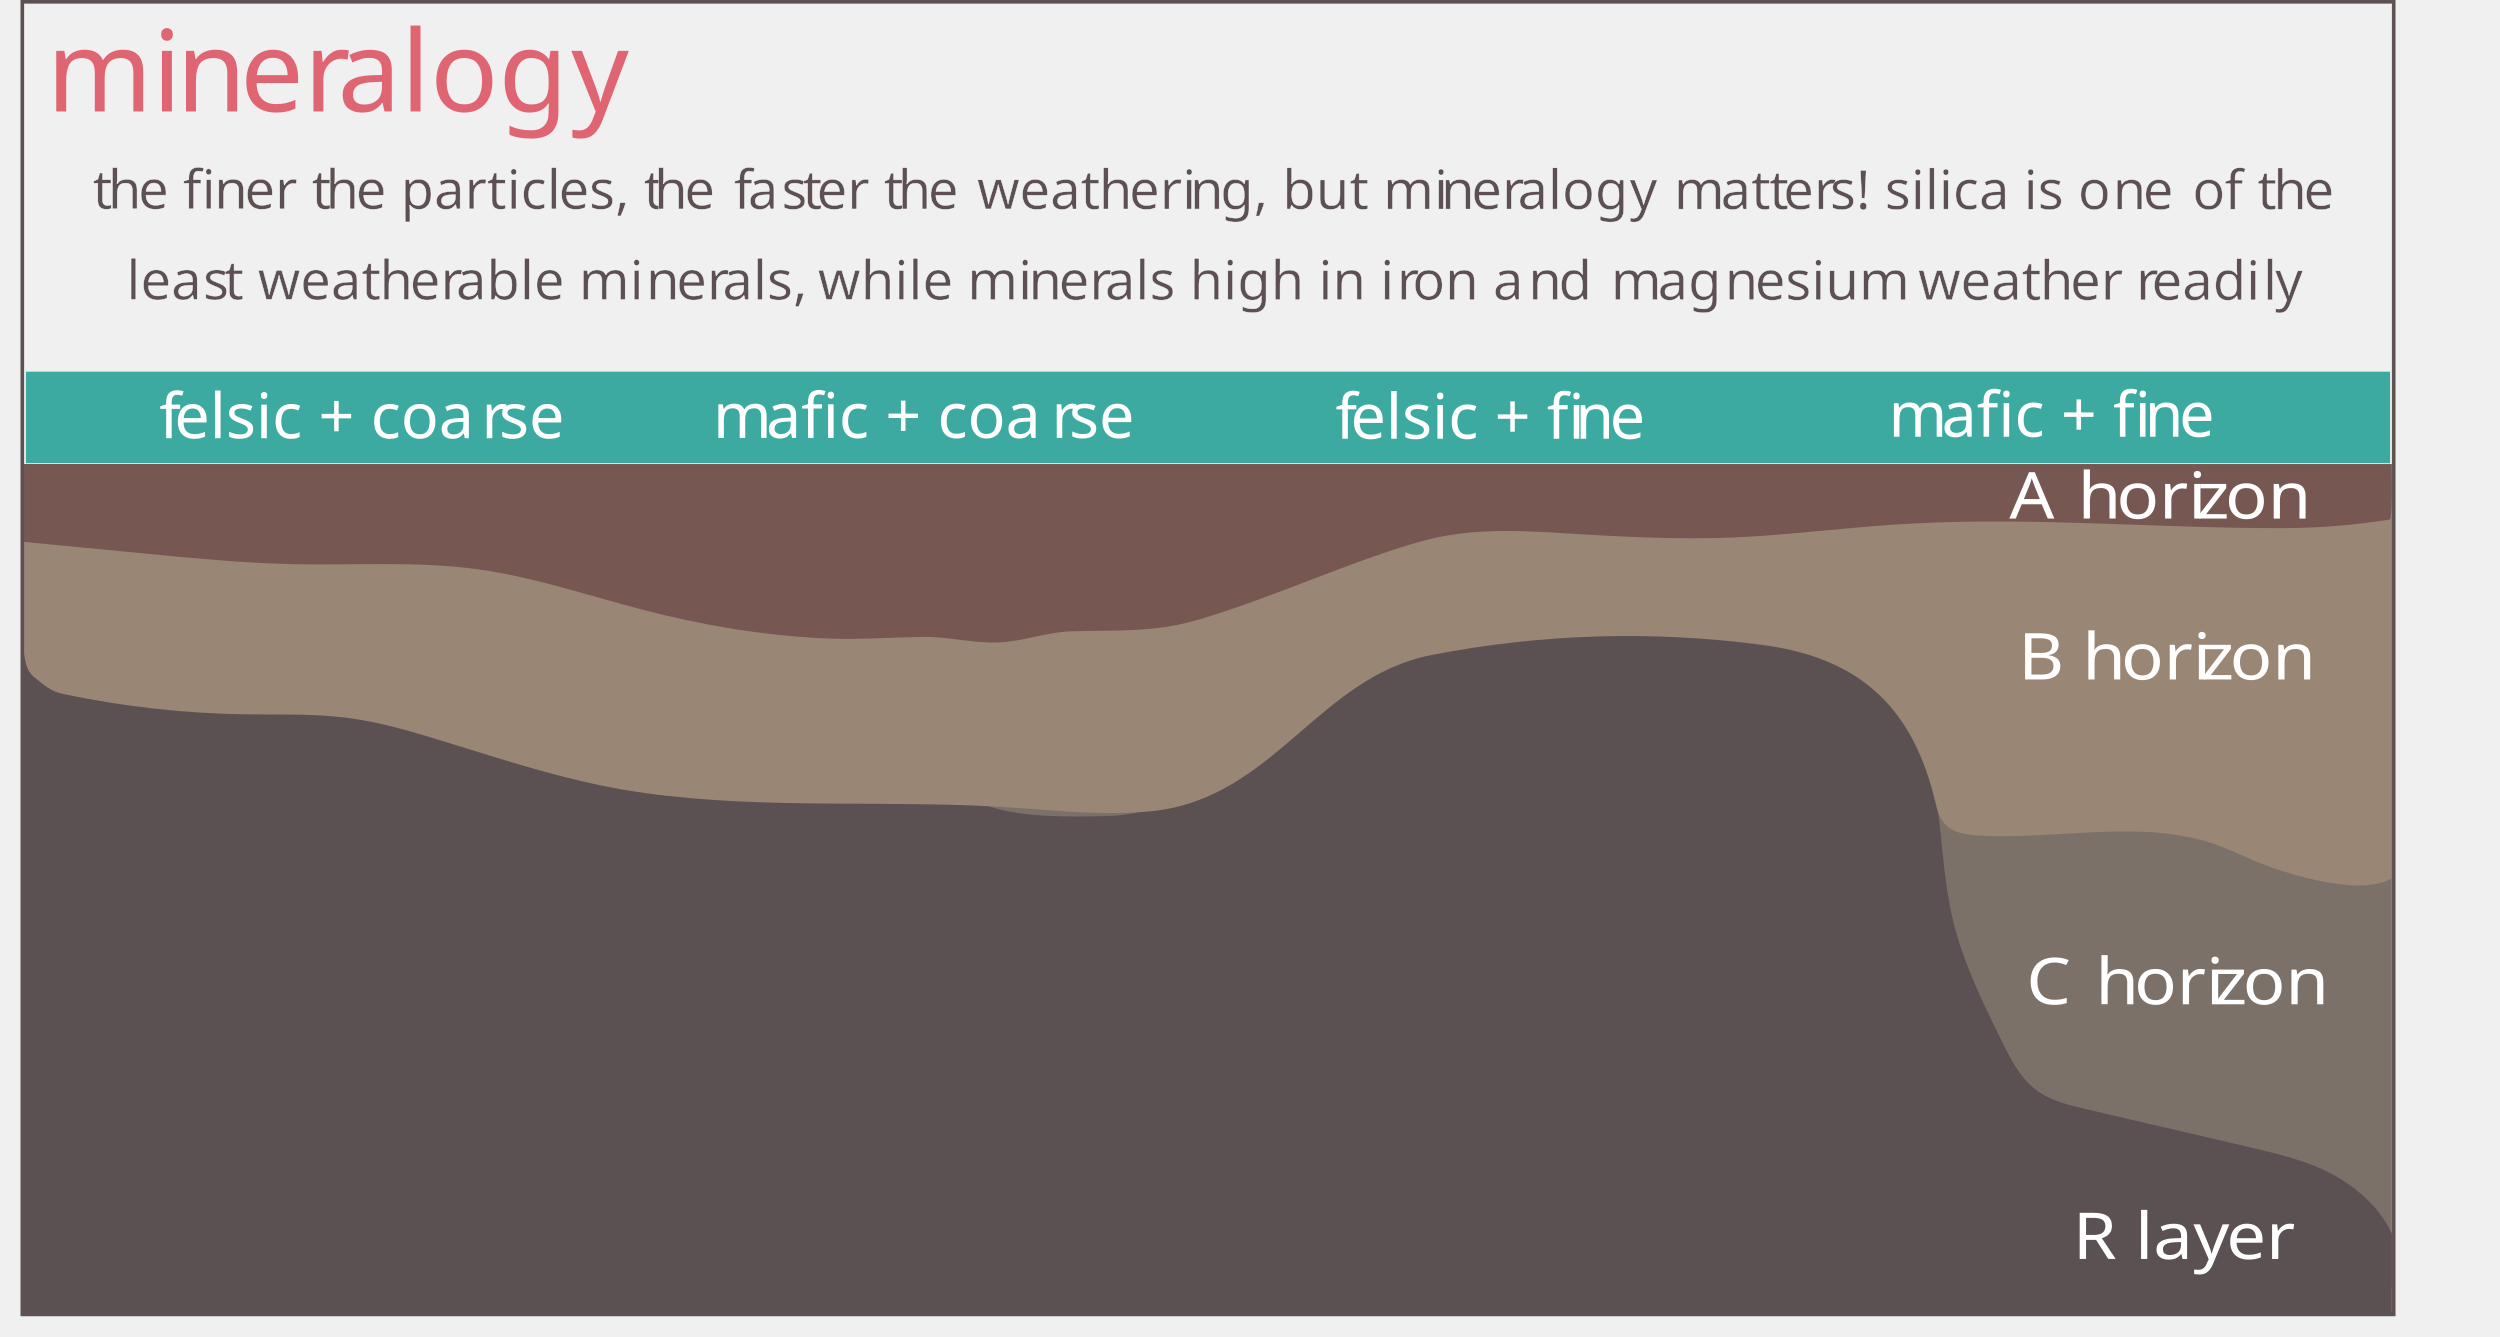
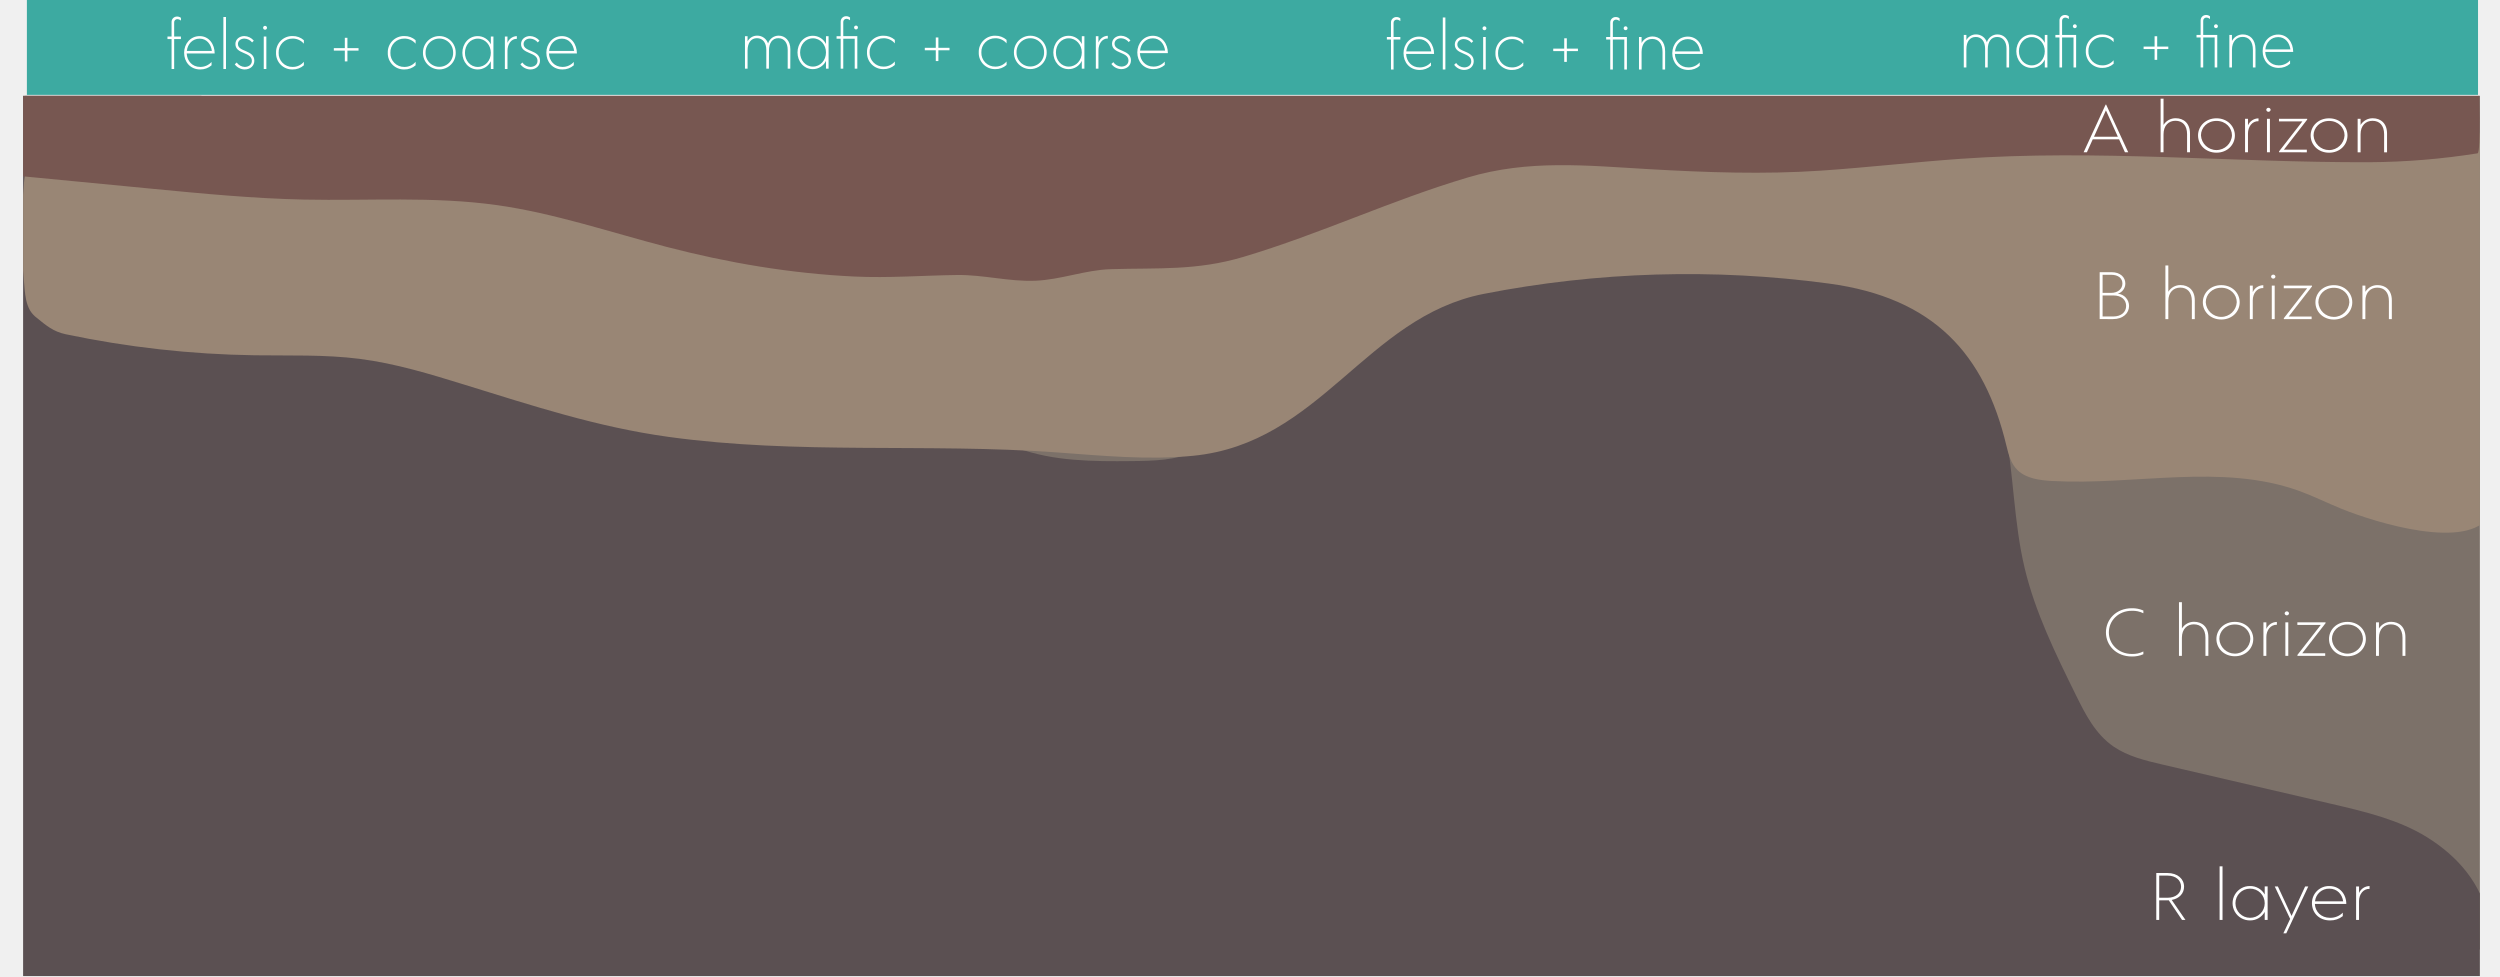
- <svg xmlns="http://www.w3.org/2000/svg" viewBox="0 0 1378.926 737.116">
+ <svg xmlns="http://www.w3.org/2000/svg" viewBox="0 0 1329.997 519.724">
  <defs>
-     <style>.cls-1,.cls-34{fill:none;}.cls-2{fill:#3daaa1;}.cls-3{font-size:34.586px;}.cls-3,.cls-9{fill:#fff;font-family:Acre-Thin, Acre;font-weight:200;}.cls-4{letter-spacing:-0.02em;}.cls-5{letter-spacing:-0.01em;}.cls-6{clip-path:url(#clip-path);}.cls-7{fill:#7c7169;}.cls-8{fill:#5b5052;}.cls-9{font-size:35.653px;}.cls-10{letter-spacing:-0.01em;}.cls-11{letter-spacing:-0.02em;}.cls-12{letter-spacing:-0.03em;}.cls-13{fill:#998675;}.cls-14{fill:#775751;}.cls-15{font-size:30px;fill:#5c5052;stroke:#fff;stroke-width:0.25px;font-family:Acre-Light, Acre;font-weight:300;}.cls-15,.cls-34{stroke-miterlimit:10;}.cls-16{letter-spacing:-0.015em;}.cls-17{letter-spacing:-0.015em;}.cls-18{letter-spacing:-0.005em;}.cls-19{letter-spacing:-0.015em;}.cls-20{letter-spacing:-0.02em;}.cls-21{letter-spacing:-0.017em;}.cls-22{letter-spacing:-0.008em;}.cls-23{letter-spacing:-0.025em;}.cls-24{letter-spacing:-0.01em;}.cls-25{letter-spacing:-0.013em;}.cls-26{letter-spacing:-0.017em;}.cls-27{letter-spacing:-0.008em;}.cls-28{letter-spacing:0em;}.cls-29{letter-spacing:-0.005em;}.cls-30{font-size:62.352px;fill:#df6572;font-family:Acre-Regular, Acre;}.cls-31{letter-spacing:-0.009em;}.cls-32{letter-spacing:-0.02em;}.cls-33{letter-spacing:-0.031em;}.cls-34{stroke:#5d5152;stroke-width:1.999px;}</style>
-     <clipPath id="clip-path" transform="translate(11.305)">
-       <rect class="cls-1" x="0.984" y="255.999" width="1307" height="468.262" />
+     <style>.cls-1{fill:none;}.cls-2{fill:#3daaa1;}.cls-3{fill:#fff;}.cls-4{clip-path:url(#clip-path);}.cls-5{fill:#7c7169;}.cls-6{fill:#5b5052;}.cls-7{fill:#998675;}.cls-8{fill:#775751;}</style>
+     <clipPath id="clip-path" transform="translate(12.245)">
+       <rect class="cls-1" x="0.044" y="51" width="1307" height="468.262" />
    </clipPath>
  </defs>
  <g id="Layer_2" data-name="Layer 2">
    <g id="Layer_19" data-name="Layer 19">
-       <rect class="cls-2" x="14.304" y="204.999" width="1304" height="50.471" />
-       <text class="cls-3" transform="translate(87.8824 241.7132)">
-         <tspan class="cls-4">f</tspan>
-         <tspan x="8.301" y="0">elsic + coa</tspan>
-         <tspan class="cls-5" x="177.665" y="0">r</tspan>
-         <tspan x="187.349" y="0">se</tspan>
-       </text>
-       <text class="cls-3" transform="translate(393.2813 241.5364)">
-         <tspan class="cls-4">m</tspan>
-         <tspan x="29.225" y="0">afic + coa</tspan>
-         <tspan class="cls-5" x="186.658" y="0">r</tspan>
-         <tspan x="196.342" y="0">se</tspan>
-       </text>
-       <text class="cls-3" transform="translate(1041.686 240.8865)">
-         <tspan class="cls-4">m</tspan>
-         <tspan x="29.226" y="0">afic + fi</tspan>
-         <tspan class="cls-4" x="141.282" y="0">n</tspan>
-         <tspan x="160.269" y="0">e</tspan>
-       </text>
-       <text class="cls-3" transform="translate(736.6051 241.9749)">
-         <tspan class="cls-4">f</tspan>
-         <tspan x="8.301" y="0">elsic + fi</tspan>
-         <tspan class="cls-4" x="132.289" y="0">n</tspan>
-         <tspan x="151.276" y="0">e</tspan>
-       </text>
-       <g class="cls-6">
-         <rect class="cls-7" x="13.16" y="255.593" width="1308.499" height="454.534" />
-         <path class="cls-8" d="M1317.817,724.723c-.363-10.913-3.684-20.619-5.614-31.221-3.281-18.025-15.723-32.839-32.487-43.201-15.011-9.279-32.955-13.52-50.504-17.602l-89.796-20.888c-9.213-2.143-18.695-4.401-26.297-9.632-9.666-6.651-15.013-17.186-19.986-27.282-10.828-21.983-21.73-44.166-27.337-67.731-5.782-24.302-5.782-49.459-10.392-73.97s-14.833-49.569-36.129-64.985c-11.185-8.097-24.664-12.987-37.93-17.767-24.267-8.743-48.97-17.581-74.959-19.507-16.867-1.25-33.832.459-50.542,2.901-78.127,11.417-155.505,40.52-209.43,93.576-6.603,6.496-13.035,13.471-21.617,17.589-10.313,4.948-22.453,5.174-34.093,5.291-20.456.205-41.601.157-60.869-6.963-18.136-6.701-32.659-20.52-51.899-24.893-7.283-1.655-14.859-1.731-22.319-2.447-41.534-3.987-78.063-30.143-117.079-42.565-9.754-3.105-19.663-5.856-29.118-9.66-17.901-7.202-33.907-18.071-52.169-24.465-11.235-3.933-23.116-6.096-34.48-9.706-16.715-5.31-31.99-13.673-46.463-22.882-6.969-4.435-15.098-8.861-20.378-14.826-3.616-4.086-6.369-8.728-9.816-12.925a32.468,32.468,0,0,0-5.442-5.57c-2.782-2.073-6.133-2.728-8.429-5.399-4.446-5.173-13.336-6.779-19.912-8.663a87.661,87.661,0,0,0-23.459-3.74q-10.027-.078-20.054-.212c-24.234-.309-48.215-1.072-72.442-1.077l-.002,9.878-.011,59.177-.018,96.441-.021,114.968L-3.697,649.521l-.01,51.444c-.001,4.967-2.627,19.327,2.02,22.53,2.217,1.528,6.061.976,8.807.983,8.954.023,17.907.003,26.861.005l42.819.008,56.787.011,68.765.013,78.752.015,86.75.016,92.757.017,96.774.018,98.801.018,98.837.018,96.883.018,92.94.017,87.005.016,79.081.015,69.167.013,57.262.011,43.367.008,27.482.005Z" transform="translate(11.305)" />
-         <text class="cls-9" transform="matrix(1.091, 0.0002, -0.0002, 1, 1143.327, 694.3982)">R la<tspan class="cls-10" x="60.928" y="0">y</tspan>
-           <tspan x="77.578" y="0">er</tspan>
-         </text>
-         <text class="cls-9" transform="matrix(1.091, 0.0002, -0.0002, 1, 1117.67, 553.8952)">C <tspan class="cls-11" x="34.938" y="0">h</tspan>
-           <tspan x="54.512" y="0">ori</tspan>
-           <tspan class="cls-12" x="94.87" y="0">z</tspan>
-           <tspan x="109.415" y="0">on</tspan>
-         </text>
-         <path class="cls-13" d="M375.962,308.635c-63.965-18.928-128.074-14.488-195.19-15.818-25.21-.5-50.465-1.002-75.513-3.67A435.53,435.53,0,0,1,54.42,280.665q-12.316-2.813-24.422-6.333c-6.633-1.929-16.827-3.399-22.312-7.172-1.061-.73-2.581-1.565-3.683-.888-2.189,1.504-2.063,6.002-2.213,8.171a30.859,30.859,0,0,0,.967,9.469c1.206,5.345-.722,11.674-1.203,17.067Q.688,310.68.43,320.417a310.812,310.812,0,0,0,1.368,38.507c.37,3.78.903,7.747,2.832,11.163a13.953,13.953,0,0,0,3.682,4.043c4.827,3.926,8.683,7.278,15.306,8.675a523.951,523.951,0,0,0,100.498,11.2c18.642.268,37.383-.45,55.85,1.899,19.148,2.436,37.599,8.119,55.92,13.774C272.015,420.83,306.37,432.167,344.21,437.402c69.005,9.547,137.511,3.282,206.732,8.278,24.128,1.741,48.4,4.166,72.465,1.8,67.884-6.675,91.886-73.781,154.613-86.133a563.661,563.661,0,0,1,183.615-5.5c55.926,7.552,82.759,37.457,94.463,86.241,1.128,4.702,2.401,9.661,6.042,13.132,4.579,4.365,11.733,5.306,18.327,5.668,44.014,2.421,90.178-9.557,131.215,5.228,7.665,2.762,14.915,6.4,22.443,9.463,18.917,7.697,67.623,22.485,78.976,3.659,12.546-20.802.033-67.621.23-90.96.108-12.797,9.646-104.232.557-109.22-24.477-13.433-54.94-17.52-83.177-13.79-53.462-3.133-110.291,2.825-163.662,7.058l-84.688,6.716a217.16,217.16,0,0,1-21.696.994c-9.82-.206-19.54-1.74-29.255-3.07-73.063-10.002-150.933-7.851-216.417,23.486-8.146,3.898-16.099,8.244-24.775,11.018a146.308,146.308,0,0,1-17.935,4.108c-24.522,4.545-69.914,21.278-92.706,5.43-3.271-2.274-6.199-5.202-10.131-6.283-4.885-1.343-10.044.477-14.914,1.863-29.607,8.425-60.401.79-90.591,2.91C435.454,321.497,403.709,316.846,375.962,308.635Z" transform="translate(11.305)" />
-         <path class="cls-14" d="M1221.757,245.759c-3.434.099-6.869.211-10.305.224-13.931.052-27.88,1.408-41.751,1.406l-205.589-.038-317.374-.059c-73.201-.014-146.438-.693-219.613-.692l-78.495-.015-96.184-.018-71.549-.013c-13.62-.003-27.226-.172-40.852-.174l-92.38-.017c-10.213-.002-47.451-6.151-54.917.413-8.515,7.487-1.134,33.101-.096,43.698.204,2.085.47,4.319,1.814,5.885,1.612,1.877,4.268,2.231,6.682,2.463L69.64,305.422c26.878,2.59,53.783,5.182,80.771,5.756,34.212.727,68.731-1.831,102.758,2.96,30.314,4.268,60.492,14.494,90.201,22.221,32.712,8.508,66.127,14.161,99.841,15.759,18.29.867,36.31-.569,54.556-.816,14.222-.193,27.321,3.582,41.649,3.049,13.524-.503,26.584-5.721,40.111-6.144,25.038-.781,45.68.906,70.573-6.518,41.236-12.298,78.014-29.932,119.412-42.264,32.367-9.642,63.177-6.349,96.401-4.436,30.585,1.747,60.935,2.859,91.531.791,24.699-1.669,49.308-4.511,74.002-6.272,72.518-5.17,145.083,2.043,217.673,1.793a381.408,381.408,0,0,0,57.628-4.73c1.953-.306.869-35.766.869-39.341-13.588-.003-26.802-1.142-40.351-1.409-14.308-.282-28.623-.477-42.932-.131Q1223.045,245.722,1221.757,245.759Z" transform="translate(11.305)" />
-         <text class="cls-9" transform="matrix(1.091, 0.0002, -0.0002, 1, 1113.208, 374.7587)">B <tspan class="cls-11" x="32.407" y="0">h</tspan>
-           <tspan x="51.981" y="0">ori</tspan>
-           <tspan class="cls-12" x="92.338" y="0">z</tspan>
-           <tspan x="106.884" y="0">on</tspan>
-         </text>
-         <text class="cls-9" transform="matrix(1.091, 0.0002, -0.0002, 1, 1108.285, 285.9999)">A <tspan class="cls-11" x="34.582" y="0">h</tspan>
-           <tspan x="54.156" y="0">ori</tspan>
-           <tspan class="cls-12" x="94.514" y="0">z</tspan>
-           <tspan x="109.059" y="0">on</tspan>
-         </text>
+       <rect class="cls-2" x="14.304" width="1304" height="50.471" />
+       <path class="cls-3" d="M80.411,11.98V19.418h3.598v1.35H80.411V36.714H79.028V20.768H76.848v-1.35h2.179v-7.61a2.868,2.868,0,0,1,2.94-3.009,3.276,3.276,0,0,1,2.041.691v1.487a3.107,3.107,0,0,0-1.937-.796A1.657,1.657,0,0,0,80.411,11.98Z" transform="translate(12.245)" />
+       <path class="cls-3" d="M87.086,28.446c.173,3.944,2.906,7.161,7.195,7.161a7.941,7.941,0,0,0,6.019-2.664v1.799a8.973,8.973,0,0,1-6.019,2.214c-5.361,0-8.579-4.082-8.579-8.89s3.39-8.855,8.268-8.855c5.016,0,7.991,4.357,7.991,9.235Zm13.387-1.349c-.45-3.562-2.767-6.538-6.503-6.538-3.805,0-6.434,2.871-6.815,6.538Z" transform="translate(12.245)" />
+       <path class="cls-3" d="M106.592,9.041h1.384V36.714H106.592Z" transform="translate(12.245)" />
+       <path class="cls-3" d="M112.644,34.223l1.038-.968a5.438,5.438,0,0,0,4.255,2.353c2.075,0,3.805-1.211,3.805-3.217,0-4.912-8.821-3.391-8.752-9.029.035-2.422,2.076-4.15,4.739-4.186a6.824,6.824,0,0,1,5.05,2.456l-.899.935a5.527,5.527,0,0,0-4.116-2.041c-1.938,0-3.39,1.211-3.425,2.801-.104,4.498,8.786,3.01,8.717,9.064-.035,2.594-2.076,4.566-5.189,4.566A6.714,6.714,0,0,1,112.644,34.223Z" transform="translate(12.245)" />
+       <path class="cls-3" d="M127.723,14.783a1.038,1.038,0,1,1,2.076,0,1.038,1.038,0,0,1-2.076,0Zm.346,4.635h1.383V36.714H128.07Z" transform="translate(12.245)" />
+       <path class="cls-3" d="M134.606,28.066a8.586,8.586,0,0,1,8.786-8.891,8.807,8.807,0,0,1,6.019,2.214v1.868a7.655,7.655,0,0,0-6.019-2.732,7.27,7.27,0,0,0-7.402,7.541,7.27,7.27,0,0,0,7.402,7.541,7.656,7.656,0,0,0,6.019-2.733v1.868a8.807,8.807,0,0,1-6.019,2.214A8.586,8.586,0,0,1,134.606,28.066Z" transform="translate(12.245)" />
+       <path class="cls-3" d="M178.497,26.924h-5.915V32.666h-1.384V26.924h-5.846V25.609h5.846v-5.5h1.384v5.5h5.915Z" transform="translate(12.245)" />
+       <path class="cls-3" d="M194.058,28.066a8.586,8.586,0,0,1,8.786-8.891,8.807,8.807,0,0,1,6.019,2.214v1.868a7.655,7.655,0,0,0-6.019-2.732,7.27,7.27,0,0,0-7.402,7.541,7.27,7.27,0,0,0,7.402,7.541,7.656,7.656,0,0,0,6.019-2.733v1.868a8.807,8.807,0,0,1-6.019,2.214A8.586,8.586,0,0,1,194.058,28.066Z" transform="translate(12.245)" />
+       <path class="cls-3" d="M212.769,28.031a8.718,8.718,0,1,1,17.434,0,8.719,8.719,0,1,1-17.434,0Zm16.051-.035a7.335,7.335,0,1,0-14.667,0,7.337,7.337,0,1,0,14.667,0Z" transform="translate(12.245)" />
+       <path class="cls-3" d="M250.262,19.418V36.714h-1.383V32.562a7.714,7.714,0,0,1-6.988,4.394c-4.808,0-8.164-4.048-8.164-8.855,0-4.843,3.356-8.89,8.164-8.89a7.715,7.715,0,0,1,6.988,4.393V19.418Zm-1.383,8.683c0-4.082-2.94-7.541-6.953-7.541s-6.814,3.459-6.814,7.541,2.802,7.507,6.814,7.507S248.879,32.182,248.879,28.101Z" transform="translate(12.245)" />
+       <path class="cls-3" d="M262.712,19.211v1.452c-3.01-.103-4.981,2.872-4.981,6.331v9.72h-1.384V19.418H257.73v3.391A5.484,5.484,0,0,1,262.712,19.211Z" transform="translate(12.245)" />
+       <path class="cls-3" d="M264.613,34.223l1.038-.968a5.438,5.438,0,0,0,4.255,2.353c2.075,0,3.805-1.211,3.805-3.217,0-4.912-8.821-3.391-8.752-9.029.035-2.422,2.076-4.15,4.739-4.186a6.824,6.824,0,0,1,5.05,2.456l-.899.935a5.527,5.527,0,0,0-4.116-2.041c-1.938,0-3.39,1.211-3.425,2.801-.104,4.498,8.786,3.01,8.717,9.064-.035,2.594-2.076,4.566-5.189,4.566A6.714,6.714,0,0,1,264.613,34.223Z" transform="translate(12.245)" />
+       <path class="cls-3" d="M279.796,28.446c.173,3.944,2.906,7.161,7.195,7.161a7.941,7.941,0,0,0,6.019-2.664v1.799a8.973,8.973,0,0,1-6.019,2.214c-5.362,0-8.579-4.082-8.579-8.89s3.39-8.855,8.268-8.855c5.016,0,7.991,4.357,7.991,9.235Zm13.387-1.349c-.45-3.562-2.767-6.538-6.503-6.538-3.805,0-6.434,2.871-6.815,6.538Z" transform="translate(12.245)" />
+       <path class="cls-3" d="M408.225,26.229l-.035,10.309h-1.383V26.54c0-3.77-1.868-6.226-4.981-6.226s-4.981,2.456-4.981,6.573l-.035,9.65h-1.384V26.54c0-3.77-1.868-6.226-4.981-6.226s-4.981,2.456-4.981,6.573v9.65H384.08V19.241h1.384v2.768a5.693,5.693,0,0,1,5.154-3.044,5.948,5.948,0,0,1,5.742,4.186,5.876,5.876,0,0,1,5.638-4.186C405.389,18.965,408.225,21.559,408.225,26.229Z" transform="translate(12.245)" />
+       <path class="cls-3" d="M428.56,19.241V36.537h-1.383v-4.15a7.714,7.714,0,0,1-6.988,4.393c-4.808,0-8.164-4.047-8.164-8.855,0-4.843,3.355-8.891,8.164-8.891a7.713,7.713,0,0,1,6.988,4.394V19.241Zm-1.383,8.683c0-4.082-2.94-7.541-6.953-7.541s-6.814,3.459-6.814,7.541,2.802,7.506,6.814,7.506S427.177,32.006,427.177,27.924Z" transform="translate(12.245)" />
+       <path class="cls-3" d="M443.846,36.537h-1.384V20.59h-6.088V36.537h-1.383V20.59h-2.179V19.241h2.179v-7.61a2.868,2.868,0,0,1,2.94-3.01,3.281,3.281,0,0,1,2.041.692v1.487a3.1,3.1,0,0,0-1.937-.795,1.656,1.656,0,0,0-1.661,1.799v7.436h7.472Zm.346-21.932a1.038,1.038,0,1,1-2.075,0,1.038,1.038,0,0,1,2.075,0Z" transform="translate(12.245)" />
+       <path class="cls-3" d="M448.998,27.889a8.586,8.586,0,0,1,8.786-8.89,8.807,8.807,0,0,1,6.019,2.214v1.868a7.656,7.656,0,0,0-6.019-2.733,7.271,7.271,0,0,0-7.402,7.541,7.27,7.27,0,0,0,7.402,7.541,7.655,7.655,0,0,0,6.019-2.732v1.868a8.807,8.807,0,0,1-6.019,2.214A8.586,8.586,0,0,1,448.998,27.889Z" transform="translate(12.245)" />
+       <path class="cls-3" d="M492.889,26.748h-5.915V32.49H485.59V26.748h-5.846V25.434H485.59v-5.5h1.384v5.5h5.915Z" transform="translate(12.245)" />
+       <path class="cls-3" d="M508.45,27.889a8.586,8.586,0,0,1,8.786-8.89,8.807,8.807,0,0,1,6.019,2.214v1.868a7.656,7.656,0,0,0-6.019-2.733,7.271,7.271,0,0,0-7.402,7.541,7.27,7.27,0,0,0,7.402,7.541,7.655,7.655,0,0,0,6.019-2.732v1.868a8.807,8.807,0,0,1-6.019,2.214A8.586,8.586,0,0,1,508.45,27.889Z" transform="translate(12.245)" />
+       <path class="cls-3" d="M527.161,27.855a8.718,8.718,0,1,1,17.434,0,8.719,8.719,0,1,1-17.434,0Zm16.051-.034a7.335,7.335,0,1,0-14.667,0,7.337,7.337,0,1,0,14.667,0Z" transform="translate(12.245)" />
+       <path class="cls-3" d="M564.654,19.241V36.537h-1.383v-4.15a7.714,7.714,0,0,1-6.988,4.393c-4.808,0-8.164-4.047-8.164-8.855,0-4.843,3.356-8.891,8.164-8.891a7.713,7.713,0,0,1,6.988,4.394V19.241Zm-1.383,8.683c0-4.082-2.941-7.541-6.953-7.541s-6.814,3.459-6.814,7.541,2.802,7.506,6.814,7.506S563.271,32.006,563.271,27.924Z" transform="translate(12.245)" />
+       <path class="cls-3" d="M577.103,19.033v1.453c-3.009-.103-4.981,2.871-4.981,6.33v9.721h-1.384V19.241h1.384v3.39A5.487,5.487,0,0,1,577.103,19.033Z" transform="translate(12.245)" />
+       <path class="cls-3" d="M579.005,34.047l1.038-.969A5.44,5.44,0,0,0,584.297,35.43c2.075,0,3.805-1.211,3.805-3.217,0-4.912-8.821-3.39-8.752-9.028.035-2.421,2.076-4.151,4.739-4.186a6.83,6.83,0,0,1,5.05,2.456l-.899.934a5.53,5.53,0,0,0-4.116-2.041c-1.938,0-3.39,1.211-3.425,2.803-.104,4.496,8.786,3.01,8.717,9.062-.035,2.595-2.076,4.566-5.189,4.566A6.716,6.716,0,0,1,579.005,34.047Z" transform="translate(12.245)" />
+       <path class="cls-3" d="M594.188,28.27c.173,3.943,2.906,7.16,7.195,7.16a7.941,7.941,0,0,0,6.019-2.663v1.799a8.977,8.977,0,0,1-6.019,2.214c-5.361,0-8.579-4.082-8.579-8.891s3.39-8.855,8.268-8.855c5.016,0,7.991,4.359,7.991,9.236Zm13.387-1.35c-.45-3.562-2.767-6.537-6.503-6.537-3.805,0-6.434,2.871-6.815,6.537Z" transform="translate(12.245)" />
+       <path class="cls-3" d="M1056.63,25.579l-.035,10.308h-1.384V25.891c0-3.772-1.867-6.226-4.981-6.226s-4.981,2.455-4.981,6.572l-.035,9.65h-1.383V25.891c0-3.772-1.868-6.226-4.981-6.226s-4.981,2.455-4.981,6.572v9.65h-1.384V18.592h1.384v2.768a5.694,5.694,0,0,1,5.154-3.045,5.949,5.949,0,0,1,5.742,4.186,5.878,5.878,0,0,1,5.639-4.186C1053.794,18.314,1056.63,20.909,1056.63,25.579Z" transform="translate(12.245)" />
+       <path class="cls-3" d="M1076.966,18.592V35.887h-1.384v-4.15a7.713,7.713,0,0,1-6.987,4.393c-4.809,0-8.163-4.047-8.163-8.855,0-4.842,3.354-8.89,8.163-8.89a7.713,7.713,0,0,1,6.987,4.394V18.592Zm-1.384,8.682c0-4.082-2.94-7.541-6.953-7.541s-6.814,3.459-6.814,7.541,2.803,7.507,6.814,7.507S1075.582,31.355,1075.582,27.273Z" transform="translate(12.245)" />
+       <path class="cls-3" d="M1092.251,35.887h-1.384V19.94h-6.088V35.887h-1.384V19.94h-2.179V18.592h2.179v-7.61a2.869,2.869,0,0,1,2.94-3.01,3.275,3.275,0,0,1,2.041.692V10.15a3.105,3.105,0,0,0-1.938-.795,1.657,1.657,0,0,0-1.66,1.799v7.438h7.472Zm.347-21.931a1.038,1.038,0,0,1-2.076,0,1.038,1.038,0,1,1,2.076,0Z" transform="translate(12.245)" />
+       <path class="cls-3" d="M1097.403,27.239a8.586,8.586,0,0,1,8.786-8.89,8.81,8.81,0,0,1,6.019,2.213v1.869a7.653,7.653,0,0,0-6.019-2.733,7.271,7.271,0,0,0-7.403,7.541,7.271,7.271,0,0,0,7.403,7.541,7.653,7.653,0,0,0,6.019-2.733V33.916a8.81,8.81,0,0,1-6.019,2.213A8.586,8.586,0,0,1,1097.403,27.239Z" transform="translate(12.245)" />
+       <path class="cls-3" d="M1141.294,26.098h-5.915V31.84h-1.384V26.098h-5.846V24.783h5.846v-5.5h1.384v5.5h5.915Z" transform="translate(12.245)" />
+       <path class="cls-3" d="M1167.336,35.887h-1.384V19.94h-6.088V35.887H1158.48V19.94h-2.179V18.592h2.179v-7.61a2.869,2.869,0,0,1,2.94-3.01,3.275,3.275,0,0,1,2.041.692V10.15a3.106,3.106,0,0,0-1.938-.795,1.656,1.656,0,0,0-1.66,1.799v7.438h7.472Zm.347-21.931a1.038,1.038,0,0,1-2.076,0,1.038,1.038,0,0,1,2.076,0Z" transform="translate(12.245)" />
+       <path class="cls-3" d="M1187.674,26.201v9.685H1186.29v-9.34c0-4.566-2.18-6.918-5.5-6.918-3.113,0-5.639,2.353-5.639,6.918v9.34h-1.384V18.592h1.384v3.182a6.559,6.559,0,0,1,5.776-3.459C1184.594,18.314,1187.674,20.84,1187.674,26.201Z" transform="translate(12.245)" />
+       <path class="cls-3" d="M1192.858,27.619c.173,3.944,2.906,7.161,7.195,7.161a7.942,7.942,0,0,0,6.019-2.663V33.916a8.978,8.978,0,0,1-6.019,2.213c-5.361,0-8.578-4.082-8.578-8.89s3.39-8.855,8.267-8.855c5.017,0,7.991,4.358,7.991,9.235Zm13.388-1.349c-.45-3.562-2.768-6.538-6.504-6.538-3.805,0-6.434,2.871-6.814,6.538Z" transform="translate(12.245)" />
+       <path class="cls-3" d="M729.134,12.242V19.68h3.598v1.35h-3.598V36.976H727.75V21.029H725.571V19.68H727.75v-7.61a2.868,2.868,0,0,1,2.94-3.009,3.275,3.275,0,0,1,2.041.692v1.487a3.106,3.106,0,0,0-1.937-.796A1.657,1.657,0,0,0,729.134,12.242Z" transform="translate(12.245)" />
+       <path class="cls-3" d="M735.809,28.708c.173,3.944,2.906,7.161,7.195,7.161a7.941,7.941,0,0,0,6.019-2.664v1.799a8.973,8.973,0,0,1-6.019,2.214c-5.361,0-8.579-4.082-8.579-8.89s3.39-8.855,8.268-8.855c5.016,0,7.991,4.357,7.991,9.235Zm13.387-1.349c-.45-3.562-2.767-6.538-6.503-6.538-3.805,0-6.434,2.871-6.815,6.538Z" transform="translate(12.245)" />
+       <path class="cls-3" d="M755.315,9.303h1.384V36.976h-1.384Z" transform="translate(12.245)" />
+       <path class="cls-3" d="M761.367,34.484l1.038-.968a5.438,5.438,0,0,0,4.255,2.353c2.075,0,3.805-1.211,3.805-3.217,0-4.912-8.821-3.391-8.752-9.029.035-2.422,2.076-4.15,4.739-4.186a6.824,6.824,0,0,1,5.05,2.456l-.899.934a5.527,5.527,0,0,0-4.116-2.041c-1.938,0-3.39,1.211-3.425,2.801-.104,4.498,8.786,3.01,8.717,9.064-.035,2.594-2.076,4.566-5.189,4.566A6.714,6.714,0,0,1,761.367,34.484Z" transform="translate(12.245)" />
+       <path class="cls-3" d="M776.446,15.045a1.038,1.038,0,1,1,2.076,0,1.038,1.038,0,0,1-2.076,0Zm.346,4.635h1.383V36.976h-1.383Z" transform="translate(12.245)" />
+       <path class="cls-3" d="M783.328,28.328a8.586,8.586,0,0,1,8.786-8.891,8.807,8.807,0,0,1,6.019,2.214V23.52a7.655,7.655,0,0,0-6.019-2.732,7.27,7.27,0,0,0-7.402,7.541,7.27,7.27,0,0,0,7.402,7.541,7.656,7.656,0,0,0,6.019-2.733v1.868a8.807,8.807,0,0,1-6.019,2.214A8.586,8.586,0,0,1,783.328,28.328Z" transform="translate(12.245)" />
+       <path class="cls-3" d="M827.219,27.186h-5.915v5.742h-1.384V27.186h-5.846V25.871h5.846v-5.5h1.384v5.5h5.915Z" transform="translate(12.245)" />
+       <path class="cls-3" d="M853.262,36.976h-1.384V21.029H845.79V36.976h-1.383V21.029h-2.179V19.68h2.179v-7.61a2.868,2.868,0,0,1,2.94-3.009,3.275,3.275,0,0,1,2.041.692v1.487a3.106,3.106,0,0,0-1.937-.796,1.657,1.657,0,0,0-1.661,1.799V19.68h7.472Zm.346-21.931a1.038,1.038,0,0,1-2.075,0,1.038,1.038,0,1,1,2.075,0Z" transform="translate(12.245)" />
+       <path class="cls-3" d="M873.599,27.29v9.686h-1.384v-9.34c0-4.565-2.18-6.919-5.5-6.919-3.113,0-5.639,2.353-5.639,6.919v9.34H859.693V19.68h1.384v3.183a6.558,6.558,0,0,1,5.776-3.46C870.52,19.402,873.599,21.928,873.599,27.29Z" transform="translate(12.245)" />
+       <path class="cls-3" d="M878.784,28.708c.173,3.944,2.906,7.161,7.195,7.161a7.943,7.943,0,0,0,6.019-2.664v1.799a8.974,8.974,0,0,1-6.019,2.214c-5.361,0-8.578-4.082-8.578-8.89s3.39-8.855,8.267-8.855c5.017,0,7.991,4.357,7.991,9.235Zm13.388-1.349c-.45-3.562-2.768-6.538-6.504-6.538-3.805,0-6.434,2.871-6.814,6.538Z" transform="translate(12.245)" />
+       <g class="cls-4">
+         <rect class="cls-5" x="13.16" y="50.594" width="1308.499" height="454.534" />
+         <path class="cls-6" d="M1316.877,519.724c-.363-10.913-3.684-20.619-5.614-31.221-3.281-18.025-15.723-32.839-32.487-43.201-15.011-9.279-32.954-13.52-50.504-17.602l-89.796-20.888c-9.213-2.143-18.695-4.401-26.297-9.632-9.666-6.651-15.013-17.186-19.986-27.282-10.828-21.983-21.73-44.166-27.337-67.731-5.782-24.302-5.782-49.459-10.392-73.97s-14.833-49.569-36.129-64.985c-11.185-8.097-24.664-12.987-37.93-17.767-24.267-8.743-48.97-17.581-74.959-19.507-16.867-1.25-33.832.459-50.542,2.901-78.127,11.417-155.505,40.52-209.43,93.576-6.603,6.496-13.035,13.471-21.617,17.589-10.313,4.948-22.453,5.174-34.093,5.291-20.455.205-41.601.157-60.869-6.963-18.136-6.701-32.659-20.52-51.899-24.893-7.283-1.655-14.859-1.731-22.319-2.447-41.534-3.987-78.063-30.143-117.079-42.565-9.754-3.105-19.663-5.856-29.118-9.66-17.901-7.202-33.907-18.071-52.169-24.465-11.235-3.933-23.116-6.096-34.48-9.706-16.715-5.31-31.99-13.673-46.463-22.882-6.969-4.435-15.098-8.861-20.378-14.826-3.616-4.086-6.369-8.728-9.816-12.925a32.472,32.472,0,0,0-5.442-5.57c-2.782-2.073-6.133-2.728-8.429-5.399-4.446-5.173-13.336-6.779-19.912-8.663a87.656,87.656,0,0,0-23.459-3.74q-10.027-.078-20.054-.212c-24.234-.309-48.215-1.072-72.442-1.077l-.002,9.878-.011,59.177-.018,96.441-.021,114.968-.021,114.757-.01,51.444c-.001,4.967-2.627,19.327,2.02,22.53,2.217,1.528,6.061.976,8.807.983,8.953.023,17.907.003,26.861.005l42.819.008,56.787.011,68.765.013,78.752.015,86.75.016,92.757.017,96.774.018,98.801.018,98.837.018,96.883.018,92.94.017,87.005.016,79.081.015,69.167.013,57.262.011,43.367.008,27.482.005Z" transform="translate(12.245)" />
+         <path class="cls-3" d="M1148.584,489.402l-7.038-10.449a5.48,5.48,0,0,1-.778.035l-4.317-.001-.002,10.413-1.556-.001.004-24.962,5.912.002c5.484,0,8.868,3.175,8.867,7.275,0,3.495-2.452,6.312-6.574,7.061l7.31,10.627Zm-7.621-11.805c4.201,0,7.118-2.389,7.119-5.883s-2.916-5.885-7.116-5.885l-4.512-.002-.003,11.769Z" transform="translate(12.245)" />
+         <path class="cls-3" d="M1168.583,460.878l1.556.001-.005,28.527h-1.556Z" transform="translate(12.245)" />
+         <path class="cls-3" d="M1194.135,471.58l-.003,17.83h-1.556l0-4.279a8.762,8.762,0,0,1-7.858,4.527,9.147,9.147,0,1,1,.004-18.293,8.762,8.762,0,0,1,7.856,4.53l.001-4.315Zm-1.558,8.951a7.727,7.727,0,0,0-7.816-7.775,7.756,7.756,0,0,0-.003,15.512A7.696,7.696,0,0,0,1192.577,480.531Z" transform="translate(12.245)" />
+         <path class="cls-3" d="M1215.762,471.585l-11.712,24.96h-1.556l3.619-7.702-8.203-17.261h1.672l7.27,15.691,7.238-15.689Z" transform="translate(12.245)" />
+         <path class="cls-3" d="M1219.262,480.893c.193,4.065,3.266,7.383,8.088,7.383a9.296,9.296,0,0,0,6.768-2.744l-.001,1.855a10.64,10.64,0,0,1-6.768,2.28c-6.029,0-9.645-4.209-9.644-9.166a9.049,9.049,0,0,1,9.298-9.127c5.64.001,8.984,4.495,8.983,9.524Zm15.052-1.388c-.505-3.673-3.11-6.74-7.311-6.741a7.457,7.457,0,0,0-7.664,6.738Z" transform="translate(12.245)" />
+         <path class="cls-3" d="M1248.358,471.377l0,1.498c-3.384-.107-5.602,2.959-5.603,6.524l-.002,10.02h-1.556l.003-17.83h1.556l-.001,3.494A6.145,6.145,0,0,1,1248.358,471.377Z" transform="translate(12.245)" />
+         <path class="cls-3" d="M1108.111,336.416c.002-6.918,5.448-12.837,13.81-12.836a14.419,14.419,0,0,1,6.106,1.215l0,1.461a12.59,12.59,0,0,0-6.106-1.32c-7.234-.002-12.252,5.275-12.254,11.48s5.015,11.482,12.249,11.484a12.592,12.592,0,0,0,6.106-1.318v1.463a14.441,14.441,0,0,1-6.107,1.211C1113.554,349.254,1108.11,343.334,1108.111,336.416Z" transform="translate(12.245)" />
+         <path class="cls-3" d="M1162.604,338.922l-.002,9.984h-1.556l.002-9.627c.001-4.708-2.449-7.133-6.183-7.135-3.5,0-6.34,2.424-6.341,7.132l-.002,9.628h-1.556l.005-28.528,1.556.001-.002,13.979a7.478,7.478,0,0,1,6.496-3.566C1159.144,330.791,1162.605,333.394,1162.604,338.922Z" transform="translate(12.245)" />
+         <path class="cls-3" d="M1166.884,339.957c.001-4.885,3.969-9.129,9.803-9.127s9.801,4.245,9.8,9.131c-.001,4.92-3.969,9.164-9.803,9.162S1166.883,344.878,1166.884,339.957Zm18.047-.032c.001-4.137-3.343-7.703-8.244-7.704-4.862-.001-8.247,3.564-8.247,7.701a8.258,8.258,0,0,0,16.491.003Z" transform="translate(12.245)" />
+         <path class="cls-3" d="M1199.052,330.869v1.498c-3.384-.107-5.601,2.959-5.602,6.525l-.002,10.02h-1.556l.004-17.83h1.556l-.001,3.495A6.144,6.144,0,0,1,1199.052,330.869Z" transform="translate(12.245)" />
+         <path class="cls-3" d="M1203.177,326.307a1.171,1.171,0,0,1,2.333,0,1.171,1.171,0,0,1-2.333,0Zm.388,4.777,1.556.001-.004,17.83-1.556-.001Z" transform="translate(12.245)" />
+         <path class="cls-3" d="M1224.958,331.517l-12.41,16.009,12.213.002,0,1.391-14.78-.002v-.499l12.411-15.938-12.446-.002v-1.391l15.013.002Z" transform="translate(12.245)" />
+         <path class="cls-3" d="M1226.785,339.969c.001-4.886,3.969-9.129,9.803-9.127,5.834,0,9.801,4.245,9.8,9.131-.001,4.92-3.969,9.163-9.803,9.162S1226.784,344.889,1226.785,339.969Zm18.047-.033c0-4.137-3.343-7.703-8.244-7.703-4.862-.002-8.247,3.564-8.247,7.701a8.258,8.258,0,0,0,16.491.002Z" transform="translate(12.245)" />
+         <path class="cls-3" d="M1267.431,338.941l-.002,9.985-1.556-.001.002-9.627c.001-4.708-2.449-7.133-6.183-7.134-3.501-.001-6.34,2.423-6.341,7.131l-.002,9.628h-1.556l.003-17.83h1.556l0,3.281a7.477,7.477,0,0,1,6.496-3.564C1263.971,330.81,1267.432,333.414,1267.431,338.941Z" transform="translate(12.245)" />
+         <path class="cls-7" d="M375.022,103.636C311.057,84.708,246.948,89.148,179.832,87.817c-25.21-.5-50.466-1.002-75.513-3.67A435.551,435.551,0,0,1,53.48,75.666Q41.164,72.853,29.058,69.333c-6.633-1.929-16.827-3.399-22.312-7.172-1.061-.73-2.581-1.565-3.683-.888-2.189,1.504-2.063,6.002-2.213,8.17a30.863,30.863,0,0,0,.967,9.469C3.024,84.257,1.096,90.586.614,95.979Q-.252,105.681-.51,115.418A310.811,310.811,0,0,0,.858,153.925c.37,3.78.903,7.747,2.833,11.163a13.953,13.953,0,0,0,3.682,4.043c4.827,3.926,8.683,7.278,15.306,8.675a523.943,523.943,0,0,0,100.498,11.2c18.642.269,37.383-.45,55.85,1.899,19.148,2.436,37.599,8.119,55.92,13.774,36.129,11.151,70.485,22.488,108.325,27.723,69.005,9.547,137.511,3.282,206.732,8.278,24.128,1.741,48.4,4.166,72.465,1.8,67.884-6.675,91.886-73.781,154.613-86.133a563.661,563.661,0,0,1,183.615-5.5c55.926,7.552,82.759,37.457,94.463,86.241,1.128,4.702,2.401,9.661,6.042,13.132,4.579,4.365,11.732,5.306,18.327,5.668,44.014,2.421,90.178-9.557,131.215,5.228,7.665,2.762,14.915,6.399,22.443,9.463,18.917,7.697,67.623,22.485,78.976,3.659,12.546-20.802.033-67.621.23-90.96.108-12.797,9.646-104.232.557-109.22-24.477-13.433-54.94-17.52-83.177-13.79-53.462-3.133-110.291,2.825-163.662,7.058L981.42,74.043a217.13,217.13,0,0,1-21.696.994c-9.82-.206-19.54-1.74-29.255-3.07-73.063-10.002-150.933-7.851-216.417,23.486-8.146,3.898-16.099,8.244-24.775,11.018a146.308,146.308,0,0,1-17.935,4.108c-24.522,4.545-69.914,21.278-92.706,5.43-3.271-2.274-6.199-5.202-10.131-6.283-4.885-1.343-10.044.477-14.914,1.863-29.607,8.425-60.401.79-90.591,2.91C434.514,116.498,402.769,111.846,375.022,103.636Z" transform="translate(12.245)" />
+         <path class="cls-8" d="M1220.817,40.76c-3.434.099-6.869.211-10.305.224-13.931.052-27.88,1.408-41.751,1.406l-205.589-.038-317.374-.059C572.597,42.278,499.36,41.599,426.185,41.6L347.69,41.585l-96.184-.018-71.549-.013c-13.62-.003-27.226-.172-40.852-.174l-92.38-.017c-10.213-.002-47.45-6.151-54.917.413-8.516,7.487-1.134,33.101-.096,43.698.204,2.085.469,4.319,1.814,5.885,1.612,1.877,4.268,2.231,6.681,2.463L68.7,100.422c26.878,2.59,53.783,5.182,80.771,5.756,34.211.727,68.731-1.831,102.758,2.96,30.314,4.268,60.492,14.494,90.2,22.221,32.712,8.508,66.127,14.161,99.841,15.759,18.29.867,36.31-.569,54.556-.816,14.222-.193,27.321,3.582,41.649,3.049,13.524-.503,26.584-5.721,40.111-6.144,25.038-.781,45.68.906,70.573-6.518,41.236-12.298,78.014-29.932,119.412-42.264,32.367-9.642,63.177-6.349,96.401-4.435,30.585,1.747,60.935,2.859,91.531.791,24.699-1.669,49.308-4.511,74.002-6.272,72.518-5.17,145.083,2.043,217.673,1.793a381.408,381.408,0,0,0,57.628-4.73c1.953-.306.869-35.766.869-39.341-13.588-.003-26.802-1.142-40.351-1.409-14.308-.282-28.623-.477-42.932-.132Q1222.105,40.723,1220.817,40.76Z" transform="translate(12.245)" />
+         <path class="cls-3" d="M1120.412,162.773c-.001,3.816-3.113,6.988-8.597,6.988l-7.04-.002.005-24.961h6.34c4.745.002,7.312,2.819,7.311,6.028a5.626,5.626,0,0,1-4.007,5.419A6.553,6.553,0,0,1,1120.412,162.773Zm-1.556,0c.001-3.245-2.372-5.6-6.883-5.6l-5.64-.002-.002,11.197,5.64.002C1116.249,168.371,1118.855,166.019,1118.856,162.773Zm-12.521-16.584-.002,9.628,4.512.001c3.772,0,6.029-2.246,6.029-4.992s-2.177-4.636-5.95-4.637Z" transform="translate(12.245)" />
+         <path class="cls-3" d="M1155.38,159.785l-.002,9.984h-1.556l.002-9.628c.001-4.708-2.449-7.133-6.183-7.134-3.501,0-6.34,2.424-6.341,7.131l-.002,9.629-1.556-.001.005-28.528,1.556.001-.003,13.979a7.481,7.481,0,0,1,6.496-3.566C1151.92,151.654,1155.381,154.258,1155.38,159.785Z" transform="translate(12.245)" />
+         <path class="cls-3" d="M1159.66,160.82c.001-4.886,3.969-9.129,9.804-9.127,5.834,0,9.8,4.245,9.799,9.131,0,4.92-3.969,9.163-9.803,9.162S1159.659,165.74,1159.66,160.82Zm18.047-.033c.001-4.137-3.343-7.703-8.244-7.703-4.862-.002-8.246,3.564-8.247,7.701a8.258,8.258,0,0,0,16.491.002Z" transform="translate(12.245)" />
+         <path class="cls-3" d="M1191.829,151.732l-.001,1.498c-3.384-.107-5.601,2.959-5.602,6.524l-.002,10.02h-1.556l.003-17.83h1.556l-.001,3.494A6.144,6.144,0,0,1,1191.829,151.732Z" transform="translate(12.245)" />
+         <path class="cls-3" d="M1195.954,147.169a1.171,1.171,0,0,1,2.333.001,1.171,1.171,0,0,1-2.333-.001Zm.388,4.778h1.556l-.003,17.83h-1.556Z" transform="translate(12.245)" />
+         <path class="cls-3" d="M1217.734,152.38l-12.41,16.009,12.213.002-.001,1.391-14.78-.002v-.5l12.41-15.938-12.446-.002.001-1.391,15.013.002Z" transform="translate(12.245)" />
+         <path class="cls-3" d="M1219.561,160.831c.001-4.886,3.969-9.128,9.804-9.127s9.8,4.245,9.799,9.131c0,4.921-3.969,9.163-9.803,9.163C1223.526,169.996,1219.56,165.752,1219.561,160.831Zm18.047-.032c.001-4.137-3.343-7.703-8.244-7.704-4.862-.001-8.246,3.564-8.247,7.701a8.258,8.258,0,0,0,16.491.003Z" transform="translate(12.245)" />
+         <path class="cls-3" d="M1260.208,159.805l-.002,9.984H1258.65l.002-9.628c.001-4.708-2.449-7.132-6.183-7.134-3.5,0-6.34,2.424-6.341,7.132l-.002,9.628H1244.57l.003-17.83h1.556l-.001,3.281a7.477,7.477,0,0,1,6.496-3.565C1256.747,151.674,1260.209,154.277,1260.208,159.805Z" transform="translate(12.245)" />
+         <path class="cls-3" d="M1115.1,74.122l-14.002-.003-3.112,6.882-1.75-.001,11.712-25.352h.272l11.742,25.358-1.75-.001Zm-.661-1.392-6.337-14.016-6.342,14.014Z" transform="translate(12.245)" />
+         <path class="cls-3" d="M1152.83,71.026l-.001,9.985h-1.556l.002-9.629c.001-4.707-2.449-7.133-6.183-7.133-3.501-.001-6.34,2.424-6.341,7.131l-.002,9.628-1.556-.001.005-28.527h1.556l-.003,13.979a7.482,7.482,0,0,1,6.497-3.564C1149.37,62.895,1152.832,65.499,1152.83,71.026Z" transform="translate(12.245)" />
+         <path class="cls-3" d="M1157.11,72.061c.001-4.886,3.969-9.128,9.804-9.127s9.8,4.245,9.799,9.131c-.001,4.921-3.969,9.163-9.803,9.163C1161.075,81.227,1157.109,76.982,1157.11,72.061Zm18.047-.032c.001-4.137-3.343-7.703-8.244-7.704-4.862-.001-8.246,3.564-8.247,7.701a8.258,8.258,0,0,0,16.491.003Z" transform="translate(12.245)" />
+         <path class="cls-3" d="M1189.28,62.975l-.001,1.498c-3.384-.108-5.602,2.958-5.603,6.523l-.001,10.021h-1.556l.003-17.83h1.556l0,3.494A6.142,6.142,0,0,1,1189.28,62.975Z" transform="translate(12.245)" />
+         <path class="cls-3" d="M1193.403,58.41a1.171,1.171,0,0,1,2.333.001,1.171,1.171,0,0,1-2.333-.001Zm.388,4.779h1.556l-.003,17.83h-1.556Z" transform="translate(12.245)" />
+         <path class="cls-3" d="M1215.184,63.621l-12.41,16.01,12.213.002v1.391l-14.78-.003v-.499l12.41-15.938-12.446-.002V63.19l15.013.003Z" transform="translate(12.245)" />
+         <path class="cls-3" d="M1217.011,72.072c.001-4.885,3.969-9.127,9.804-9.127,5.834.002,9.8,4.246,9.799,9.131-.001,4.922-3.969,9.164-9.803,9.163S1217.01,76.994,1217.011,72.072Zm18.047-.031c.001-4.137-3.343-7.703-8.244-7.705-4.862,0-8.246,3.564-8.247,7.701a8.258,8.258,0,0,0,16.491.004Z" transform="translate(12.245)" />
+         <path class="cls-3" d="M1257.657,71.047l-.002,9.984H1256.1l.001-9.629c.001-4.707-2.449-7.132-6.183-7.133-3.5,0-6.34,2.424-6.341,7.131l-.001,9.629-1.556-.001.003-17.83,1.556.001-.001,3.28a7.483,7.483,0,0,1,6.497-3.565C1254.197,62.916,1257.659,65.519,1257.657,71.047Z" transform="translate(12.245)" />
      </g>
-       <text class="cls-15" transform="translate(51.1747 115.1818) rotate(0.0109)">t<tspan class="cls-16" x="8.31" y="0">h</tspan>
-         <tspan x="24.989" y="0">e fi</tspan>
-         <tspan class="cls-17" x="66.988" y="0">n</tspan>
-         <tspan x="83.638" y="0">er t</tspan>
-         <tspan class="cls-16" x="128.367" y="0">h</tspan>
-         <tspan x="145.046" y="0">e particl</tspan>
-         <tspan class="cls-18" x="256.914" y="0">e</tspan>
-         <tspan x="273.712" y="0">s, t</tspan>
-         <tspan class="cls-19" x="309.59" y="0">h</tspan>
-         <tspan x="326.271" y="0">e </tspan>
-         <tspan class="cls-20" x="353.57" y="0">f</tspan>
-         <tspan x="361.28" y="0">a</tspan>
-         <tspan class="cls-21" x="379.79" y="0">s</tspan>
-         <tspan class="cls-20" x="391.518" y="0">t</tspan>
-         <tspan x="399.228" y="0">er t</tspan>
-         <tspan class="cls-16" x="443.956" y="0">h</tspan>
-         <tspan x="460.635" y="0">e</tspan>
-         <tspan class="cls-22" x="477.584" y="0"> </tspan>
-         <tspan class="cls-16" x="487.695" y="0">w</tspan>
-         <tspan x="511.125" y="0">eat</tspan>
-         <tspan class="cls-16" x="554.893" y="0">h</tspan>
-         <tspan x="571.573" y="0">eri</tspan>
-         <tspan class="cls-19" x="605.17" y="0">n</tspan>
-         <tspan x="621.821" y="0">g, but mi</tspan>
-         <tspan class="cls-16" x="743.677" y="0">n</tspan>
-         <tspan x="760.327" y="0">e</tspan>
-         <tspan class="cls-20" x="777.276" y="0">r</tspan>
-         <tspan x="785.795" y="0">alog</tspan>
-         <tspan class="cls-23" x="847.655" y="0">y</tspan>
-         <tspan x="861.724" y="0"> </tspan>
-         <tspan class="cls-16" x="872.074" y="0">m</tspan>
-         <tspan x="897.843" y="0">at</tspan>
-         <tspan class="cls-20" x="924.663" y="0">t</tspan>
-         <tspan x="932.373" y="0">e</tspan>
-         <tspan class="cls-24" x="949.322" y="0">r</tspan>
-         <tspan x="958.141" y="0">s! silica is o</tspan>
-         <tspan class="cls-16" x="1114.105" y="0">n</tspan>
-         <tspan x="1130.754" y="0">e </tspan>
-         <tspan class="cls-25" x="1158.053" y="0">o</tspan>
-         <tspan x="1175.723" y="0">f t</tspan>
-         <tspan class="cls-19" x="1202.692" y="0">h</tspan>
-         <tspan x="1219.373" y="0">e </tspan>
-         <tspan x="18.568" y="50">lea</tspan>
-         <tspan class="cls-26" x="60.807" y="50">s</tspan>
-         <tspan x="72.537" y="50">t</tspan>
-         <tspan class="cls-27" x="80.847" y="50"> </tspan>
-         <tspan class="cls-17" x="90.956" y="50">w</tspan>
-         <tspan x="114.386" y="50">eat</tspan>
-         <tspan class="cls-16" x="158.155" y="50">h</tspan>
-         <tspan x="174.835" y="50">e</tspan>
-         <tspan class="cls-20" x="191.785" y="50">r</tspan>
-         <tspan class="cls-28" x="200.305" y="50">able mi</tspan>
-         <tspan class="cls-16" x="305.153" y="50">n</tspan>
-         <tspan x="321.802" y="50">e</tspan>
-         <tspan class="cls-20" x="338.752" y="50">r</tspan>
-         <tspan x="347.271" y="50">als,</tspan>
-         <tspan class="cls-27" x="389.78" y="50"> </tspan>
-         <tspan class="cls-29" x="399.889" y="50">w</tspan>
-         <tspan x="423.62" y="50">hile mi</tspan>
-         <tspan class="cls-16" x="516.107" y="50">n</tspan>
-         <tspan x="532.756" y="50">e</tspan>
-         <tspan class="cls-20" x="549.706" y="50">r</tspan>
-         <tspan x="558.225" y="50">als high in i</tspan>
-         <tspan class="cls-20" x="719.26" y="50">r</tspan>
-         <tspan x="727.78" y="50">on a</tspan>
-         <tspan class="cls-16" x="791.798" y="50">n</tspan>
-         <tspan x="808.448" y="50">d </tspan>
-         <tspan class="cls-16" x="837.307" y="50">m</tspan>
-         <tspan x="863.077" y="50">ag</tspan>
-         <tspan class="cls-19" x="900.096" y="50">n</tspan>
-         <tspan class="cls-18" x="916.747" y="50">e</tspan>
-         <tspan x="933.545" y="50">sium</tspan>
-         <tspan class="cls-22" x="996.633" y="50"> </tspan>
-         <tspan class="cls-16" x="1006.744" y="50">w</tspan>
-         <tspan x="1030.173" y="50">eat</tspan>
-         <tspan class="cls-16" x="1073.942" y="50">h</tspan>
-         <tspan x="1090.622" y="50">er </tspan>
-         <tspan class="cls-20" x="1127.04" y="50">r</tspan>
-         <tspan x="1135.559" y="50">eadi</tspan>
-         <tspan class="cls-29" x="1197.057" y="50">l</tspan>
-         <tspan class="cls-23" x="1203.688" y="50">y</tspan>
-       </text>
-       <text class="cls-30" transform="translate(25.733 61.4653)">mi<tspan class="cls-31" x="71.579" y="0">n</tspan>
-         <tspan x="106.683" y="0">e</tspan>
-         <tspan class="cls-32" x="141.849" y="0">r</tspan>
-         <tspan x="160.43" y="0">alog</tspan>
-         <tspan class="cls-33" x="289.308" y="0">y</tspan>
-       </text>
-       <rect class="cls-34" x="12.304" y="0.999" width="1308" height="724" />
    </g>
  </g>
</svg>
